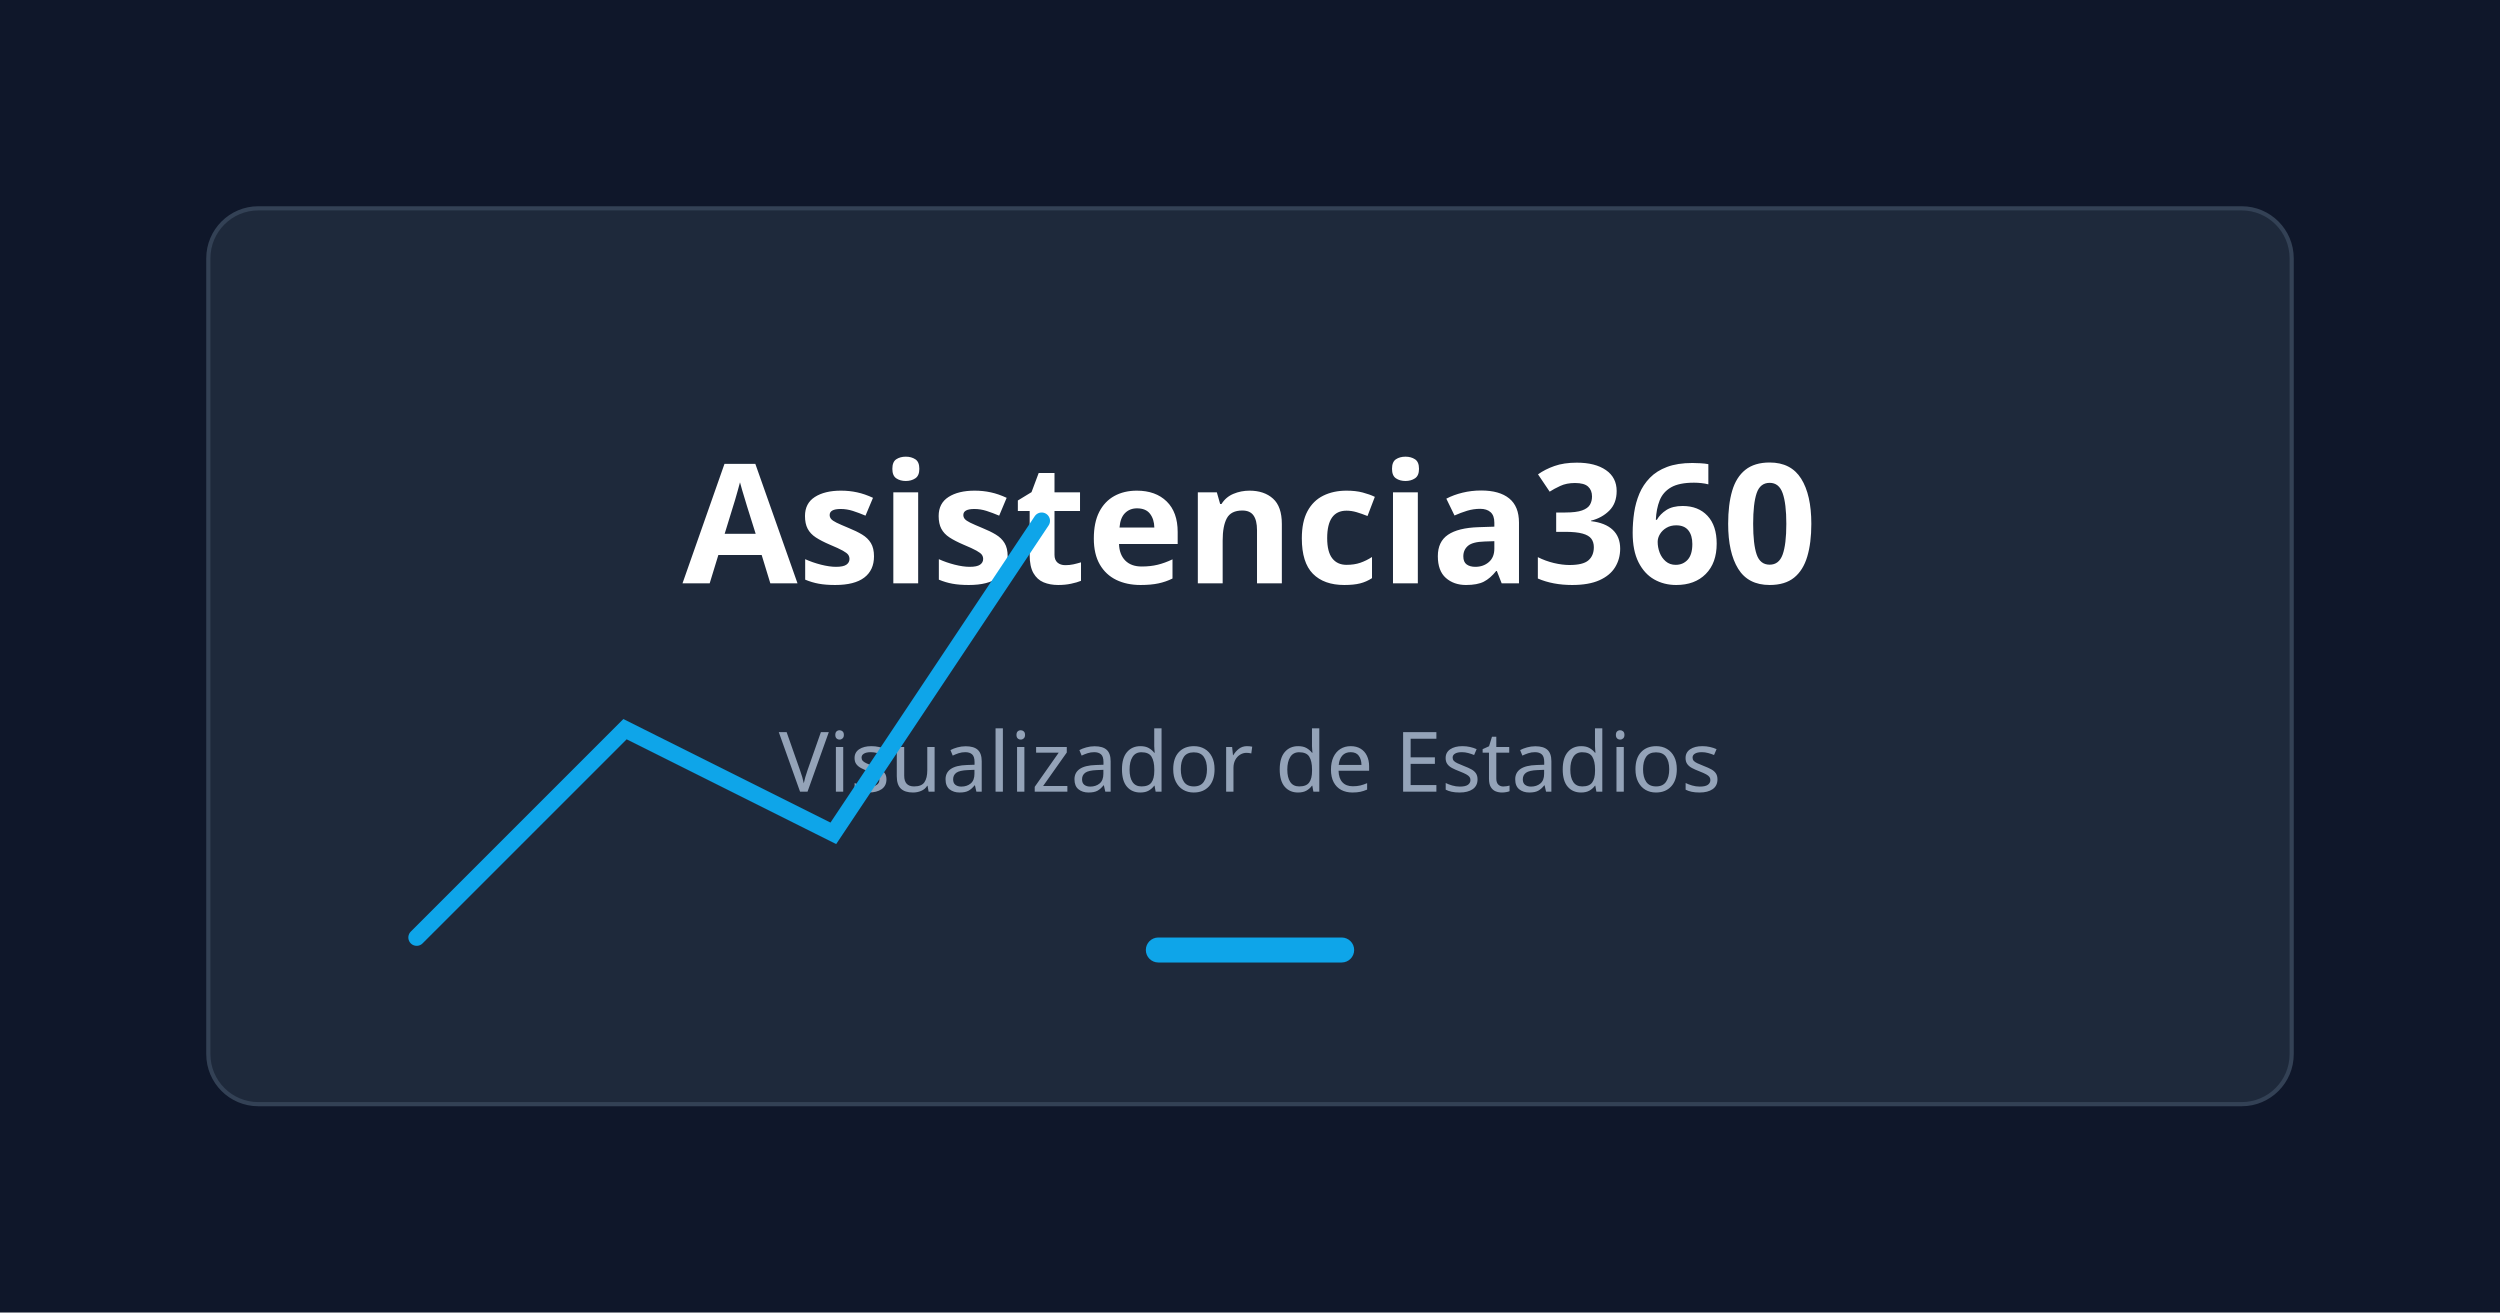
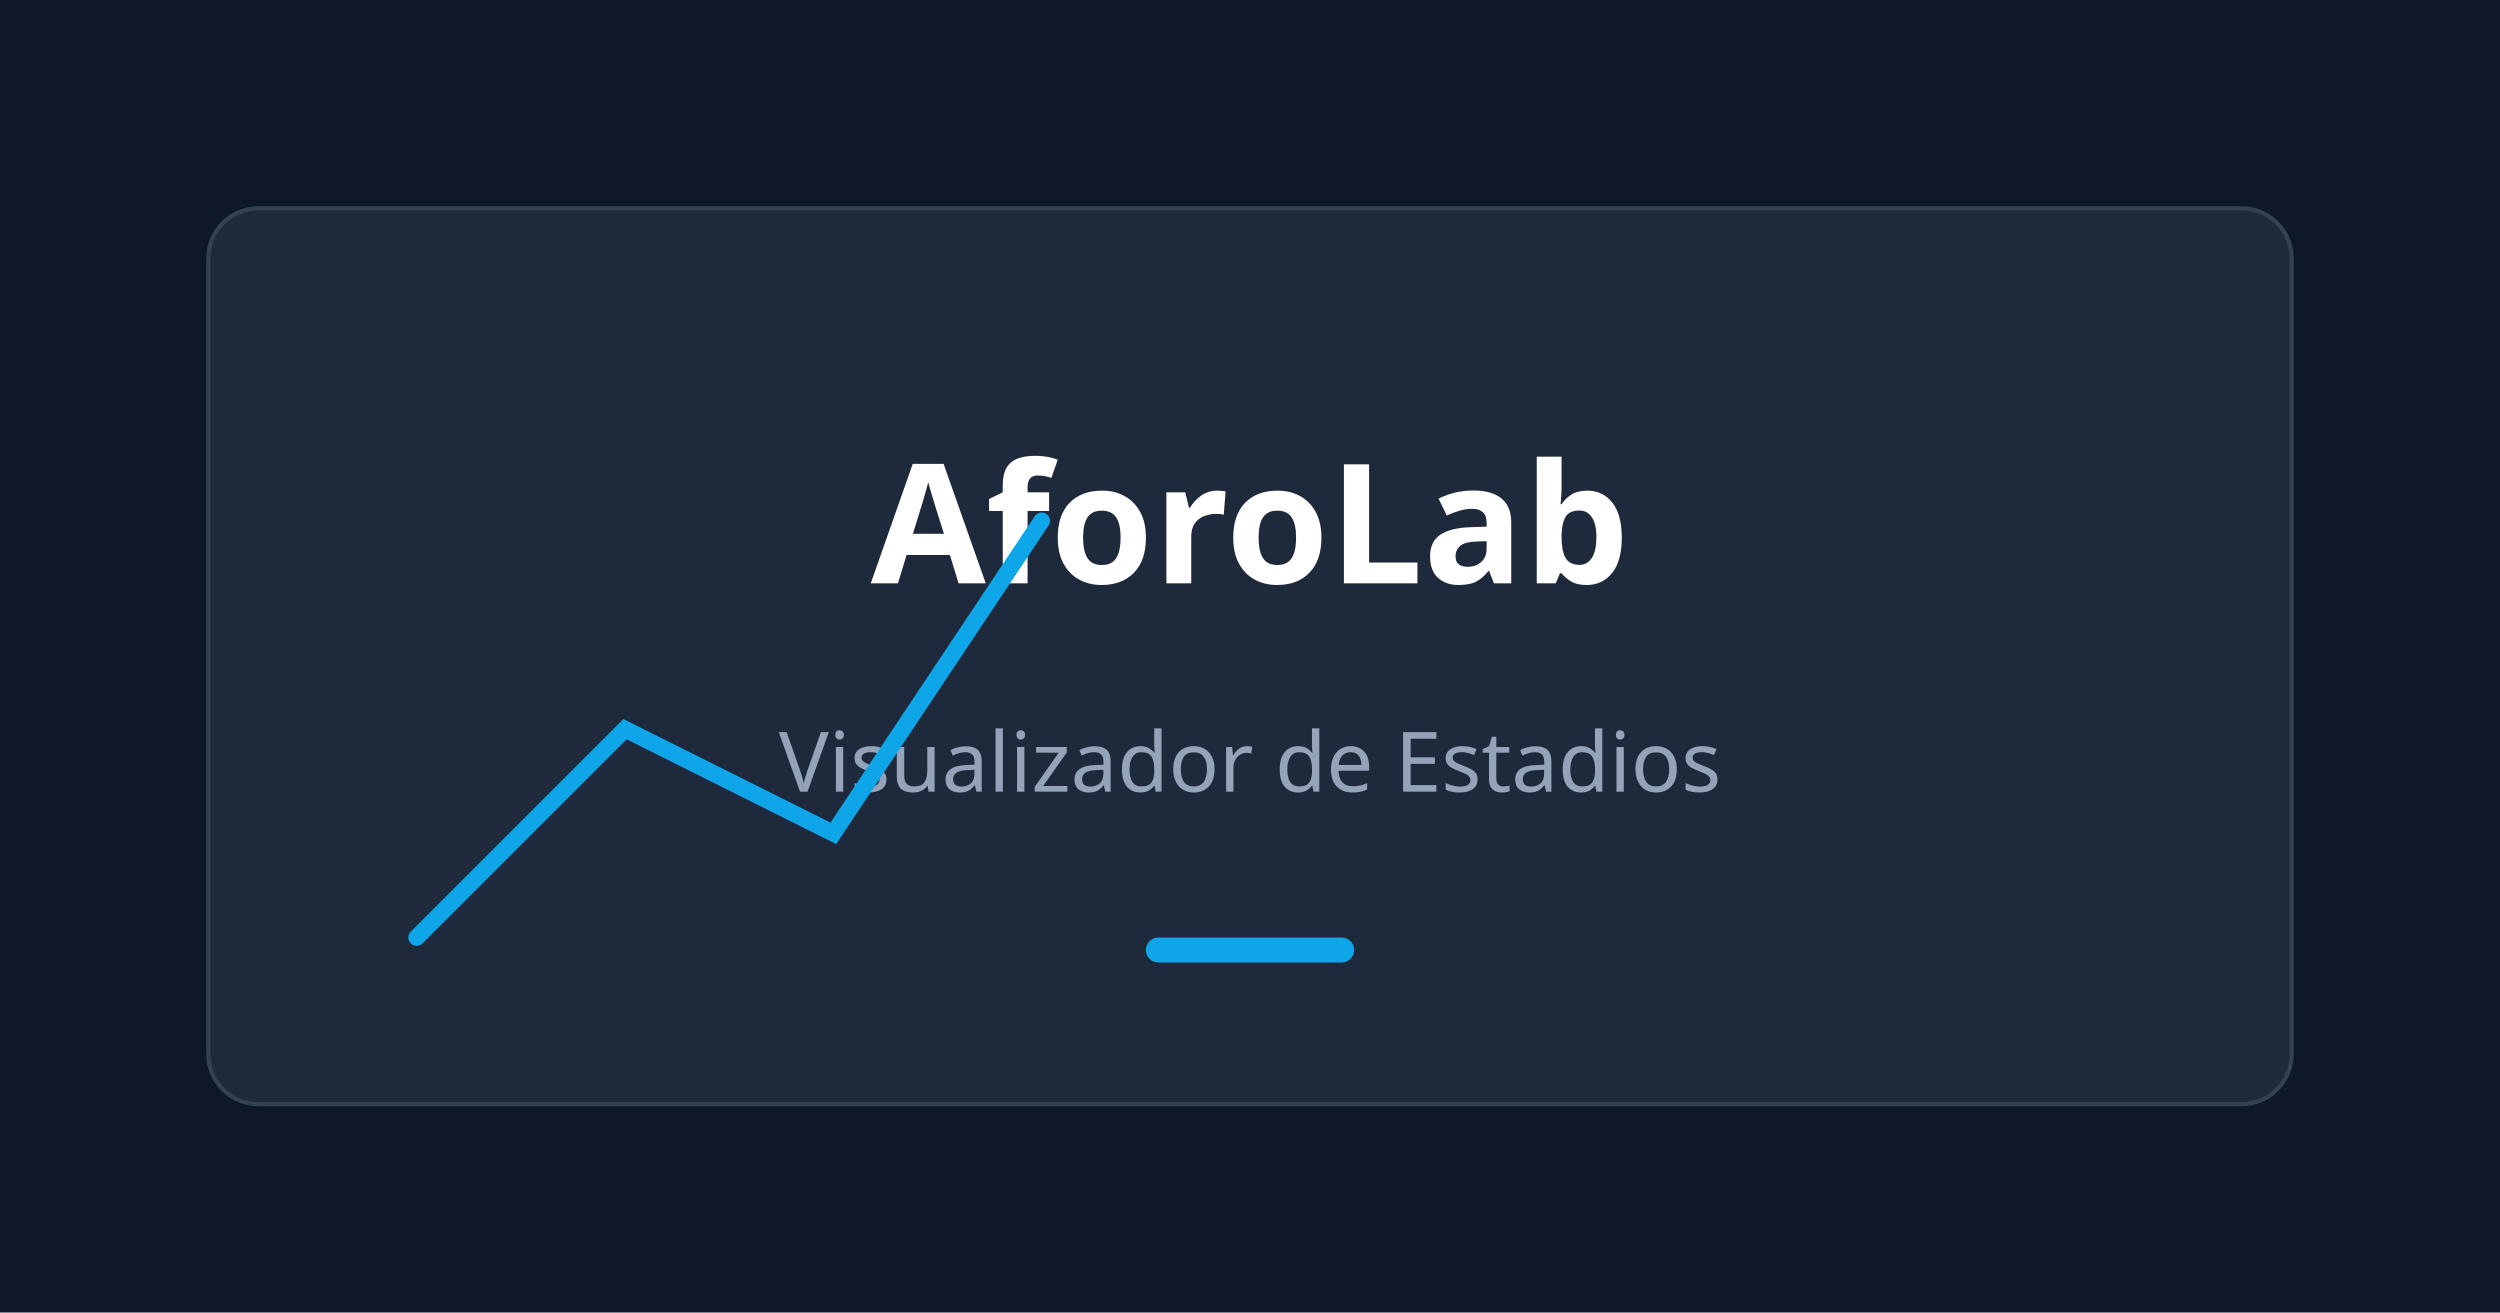
<svg xmlns="http://www.w3.org/2000/svg" width="1200" height="630" viewBox="0 0 1200 630" fill="none">
  <rect width="1200" height="630" fill="#0f172a" />
  <rect x="100" y="100" width="1000" height="430" rx="24" fill="#1e293b" stroke="#334155" stroke-width="2" />
-   <text x="600" y="280" fill="white" font-family="sans-serif" font-weight="bold" font-size="80" text-anchor="middle">Asistencia360</text>
+   <text x="600" y="280" fill="white" font-family="sans-serif" font-weight="bold" font-size="80" text-anchor="middle">AforoLab</text>
  <text x="600" y="380" fill="#94a3b8" font-family="sans-serif" font-size="40" text-anchor="middle">Visualizador de Estadios</text>
  <rect x="550" y="450" width="100" height="12" rx="6" fill="#0ea5e9" />
  <path d="M200 450 L300 350 L400 400 L500 250" stroke="#0ea5e9" stroke-width="8" stroke-linecap="round" />
</svg>
